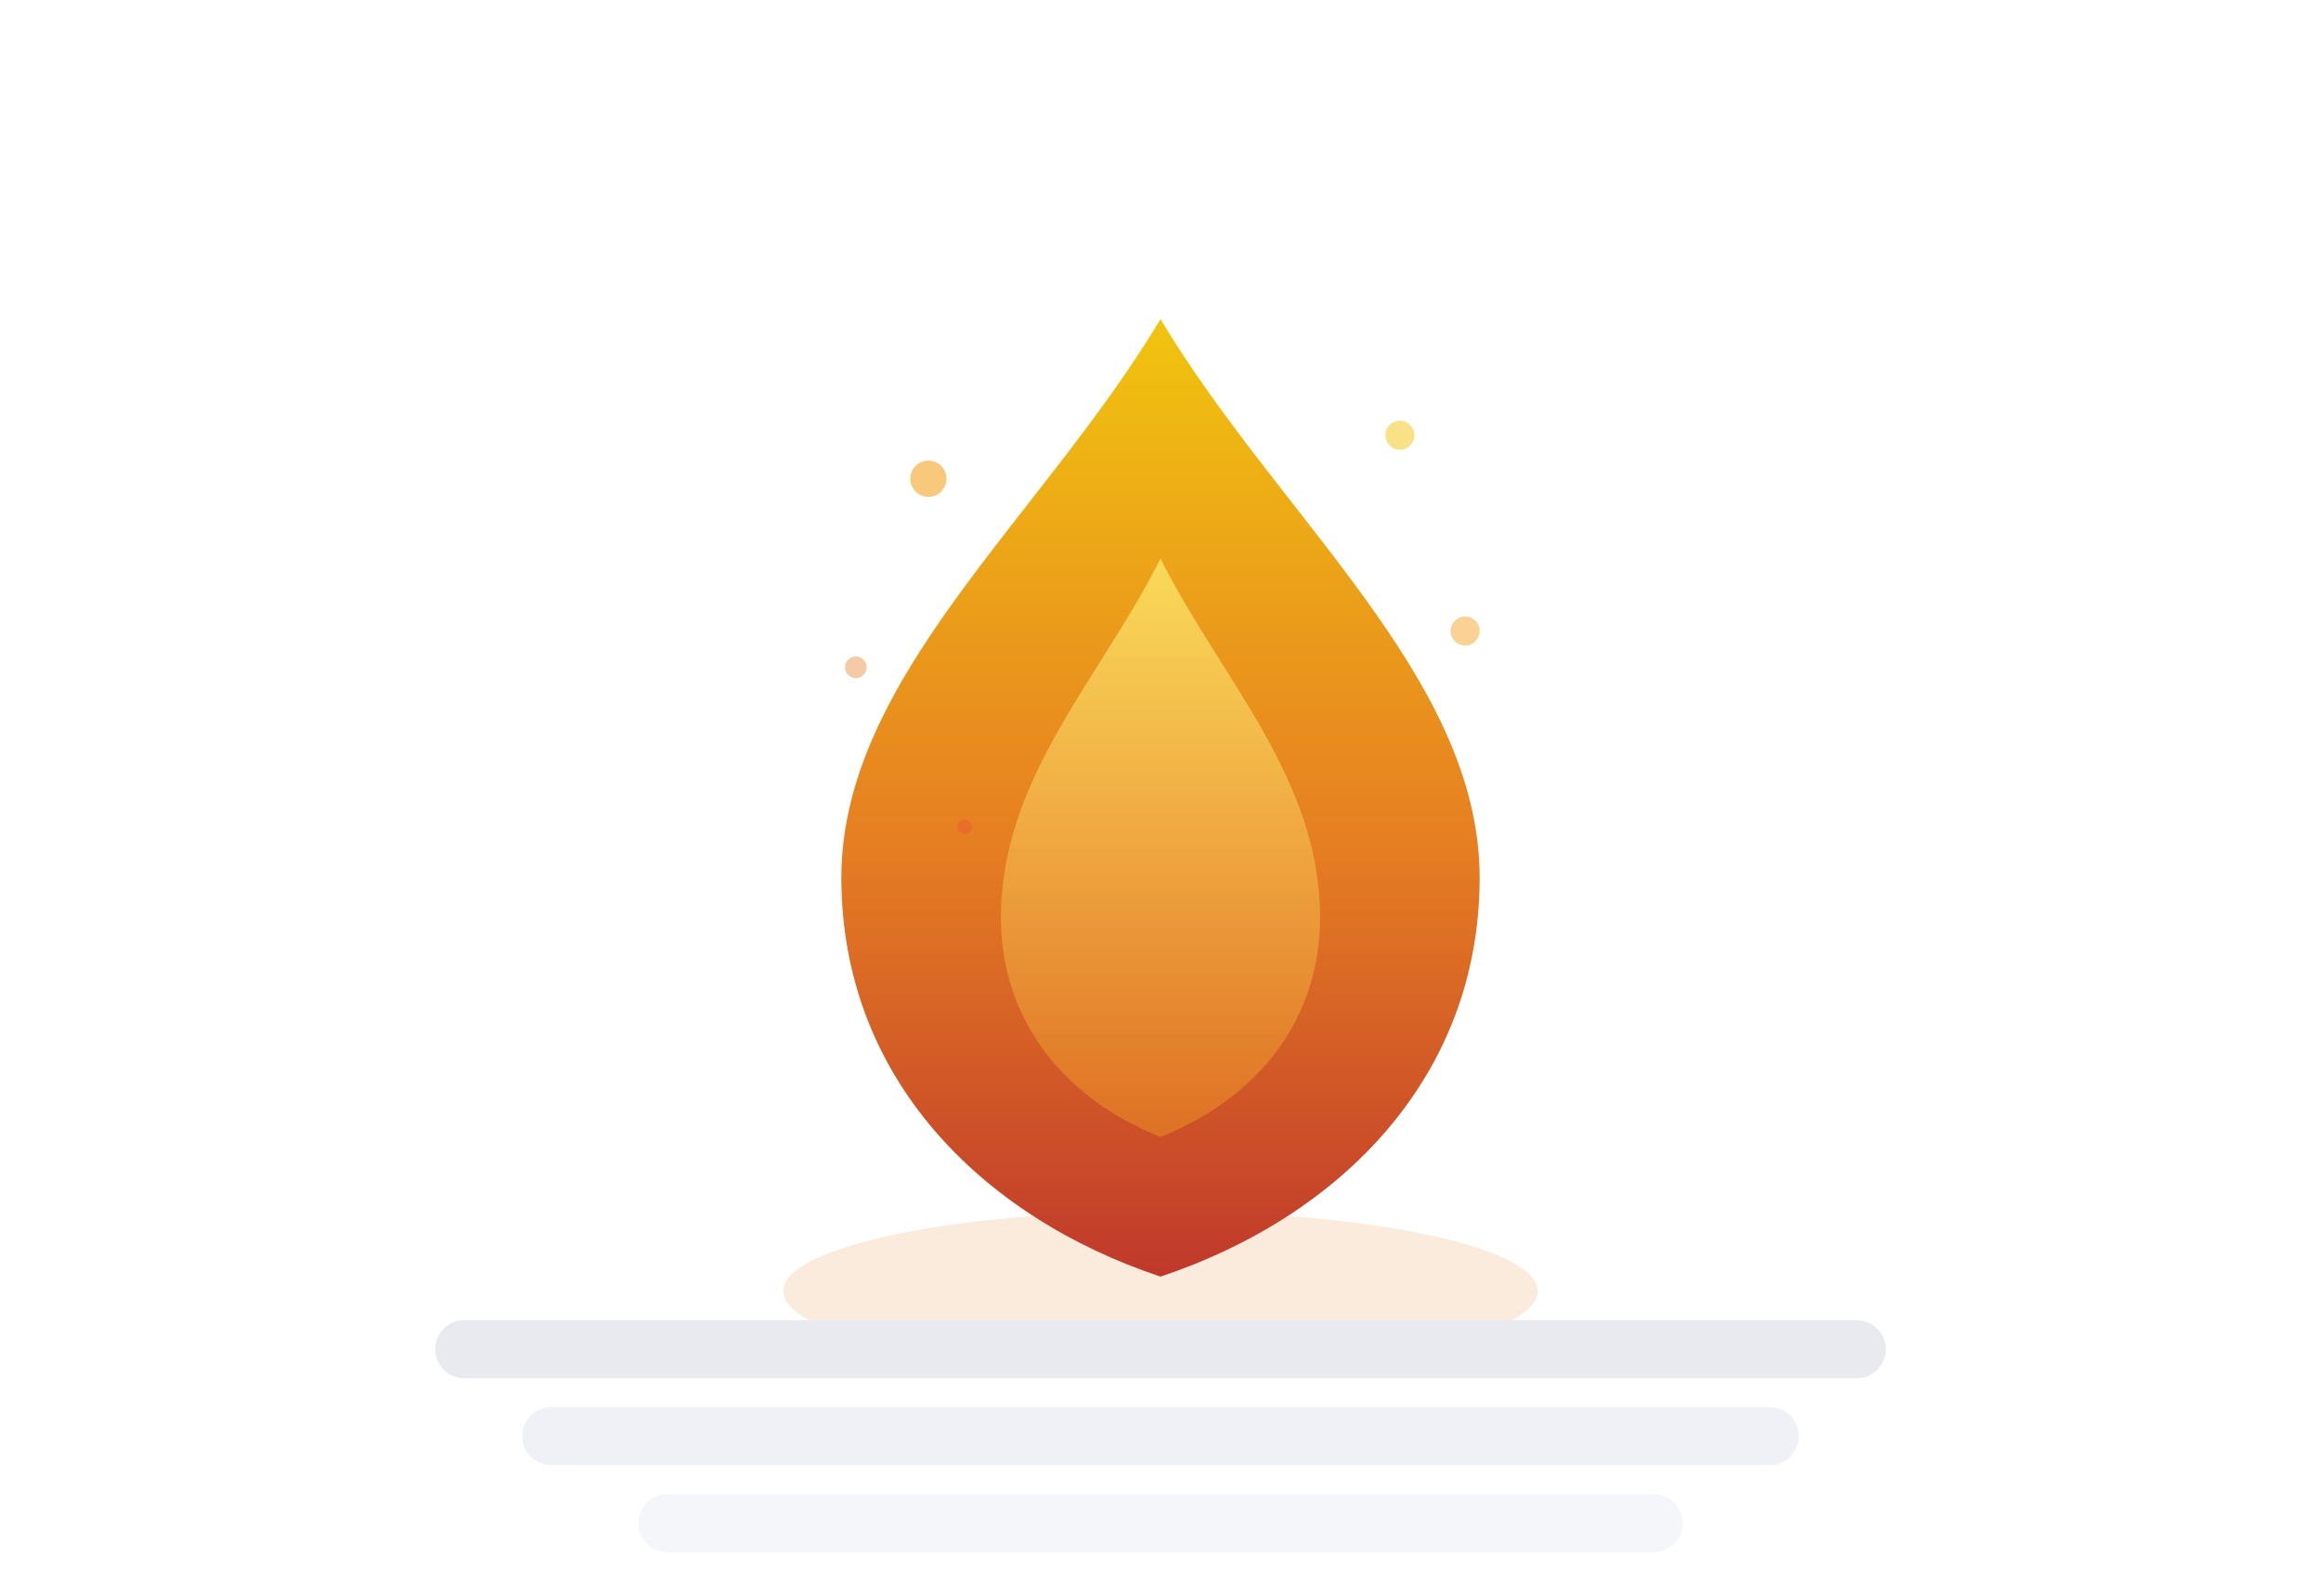
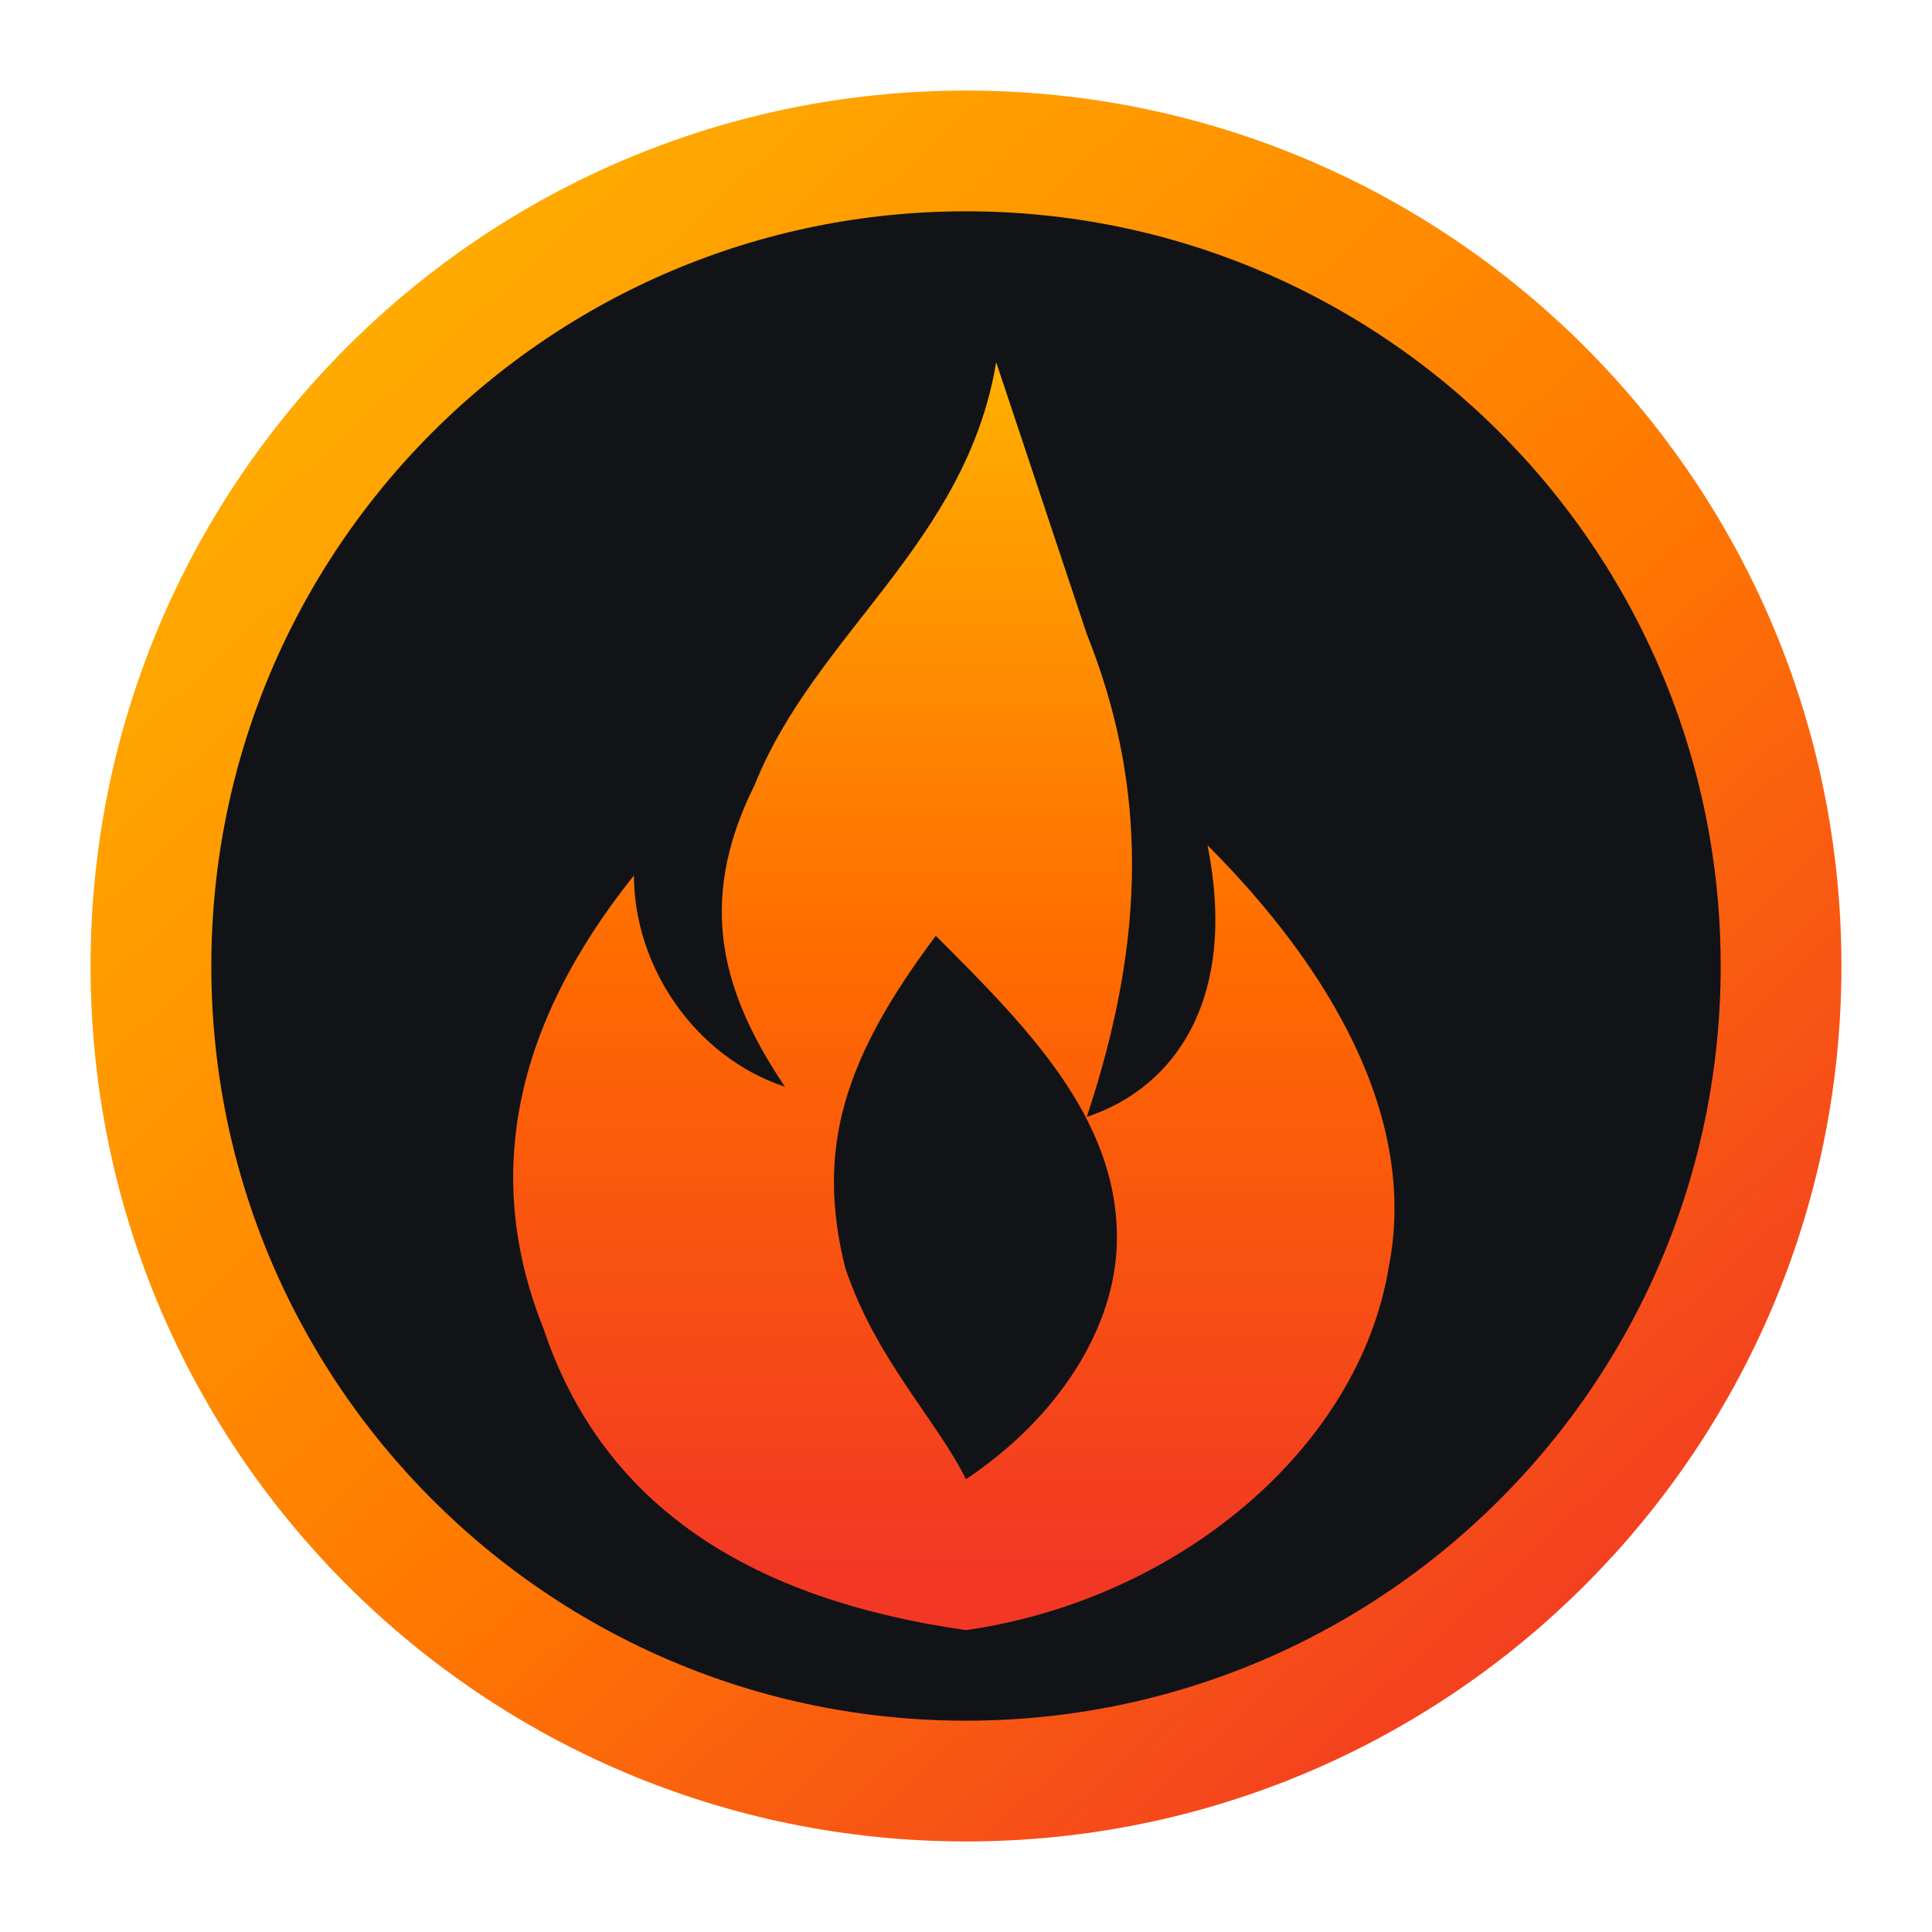
- <svg xmlns="http://www.w3.org/2000/svg" viewBox="0 0 320 220" width="320" height="220">
+ <svg xmlns="http://www.w3.org/2000/svg" viewBox="0 0 64 64" role="img" aria-label="Favicon de llama con marco circular">
  <defs>
-     <linearGradient id="fire" x1="0" y1="1" x2="0" y2="0">
-       <stop offset="0" stop-color="#c0392b" />
-       <stop offset=".45" stop-color="#e67e22" />
-       <stop offset="1" stop-color="#f1c40f" />
+     <linearGradient id="ring" x1="10" y1="8" x2="54" y2="56" gradientUnits="userSpaceOnUse">
+       <stop offset="0" stop-color="#ffb000" />
+       <stop offset="0.55" stop-color="#ff7a00" />
+       <stop offset="1" stop-color="#f23824" />
    </linearGradient>
-     <linearGradient id="core" x1="0" y1="1" x2="0" y2="0">
-       <stop offset="0" stop-color="#e67e22" />
-       <stop offset="1" stop-color="#fff176" />
+     <linearGradient id="flame" x1="32" y1="52" x2="32" y2="12" gradientUnits="userSpaceOnUse">
+       <stop offset="0" stop-color="#f23824" />
+       <stop offset="0.5" stop-color="#ff6a00" />
+       <stop offset="1" stop-color="#ffb000" />
    </linearGradient>
  </defs>
-   <ellipse cx="160" cy="178" rx="52" ry="11" fill="#e67e22" opacity=".16" />
-   <g transform="translate(160,110) scale(5.5) translate(-16,-16)">
-     <path d="M16 4 C13 9,8 13,8 18 C8 23,11.5 26.5,16 28 C20.5 26.5,24 23,24 18 C24 13,19 9,16 4Z" fill="url(#fire)" />
-     <path d="M16 10 C14.5 13,12 15.5,12 19 C12 21.5,13.5 23.5,16 24.5 C18.5 23.5,20 21.5,20 19 C20 15.5,17.5 13,16 10Z" fill="url(#core)" opacity=".7" />
-   </g>
-   <circle cx="128" cy="66" r="2.5" fill="#f39c12" opacity=".55" />
-   <circle cx="193" cy="60" r="2" fill="#f1c40f" opacity=".5" />
-   <circle cx="118" cy="92" r="1.5" fill="#e67e22" opacity=".4" />
-   <circle cx="202" cy="87" r="2" fill="#f39c12" opacity=".45" />
-   <circle cx="133" cy="114" r="1" fill="#e74c3c" opacity=".35" />
-   <rect x="60" y="182" width="200" height="8" rx="4" fill="#e8eaf0" />
-   <rect x="72" y="194" width="176" height="8" rx="4" fill="#eceef5" opacity=".85" />
-   <rect x="88" y="206" width="144" height="8" rx="4" fill="#f0f1f7" opacity=".65" />
+   <circle cx="32" cy="32" r="27" fill="#111317" />
+   <circle cx="32" cy="32" r="27" fill="none" stroke="url(#ring)" stroke-width="4" />
+   <path d="M33 12        C32 18 27 21 25 26        C23 30 24 33 26 36        C23 35 21 32 21 29        C17 34 16 39 18 44        C20 50 25 53 32 54        C39 53 45 48 46 42        C47 37 44 32 40 28        C41 33 39 36 36 37        C38 31 38 26 36 21        C35 18 34 15 33 12 Z" fill="url(#flame)" />
+   <path d="M31 31        C28 35 27 38 28 42        C29 45 31 47 32 49        C35 47 37 44 37 41        C37 37 34 34 31 31 Z" fill="#111317" />
</svg>
